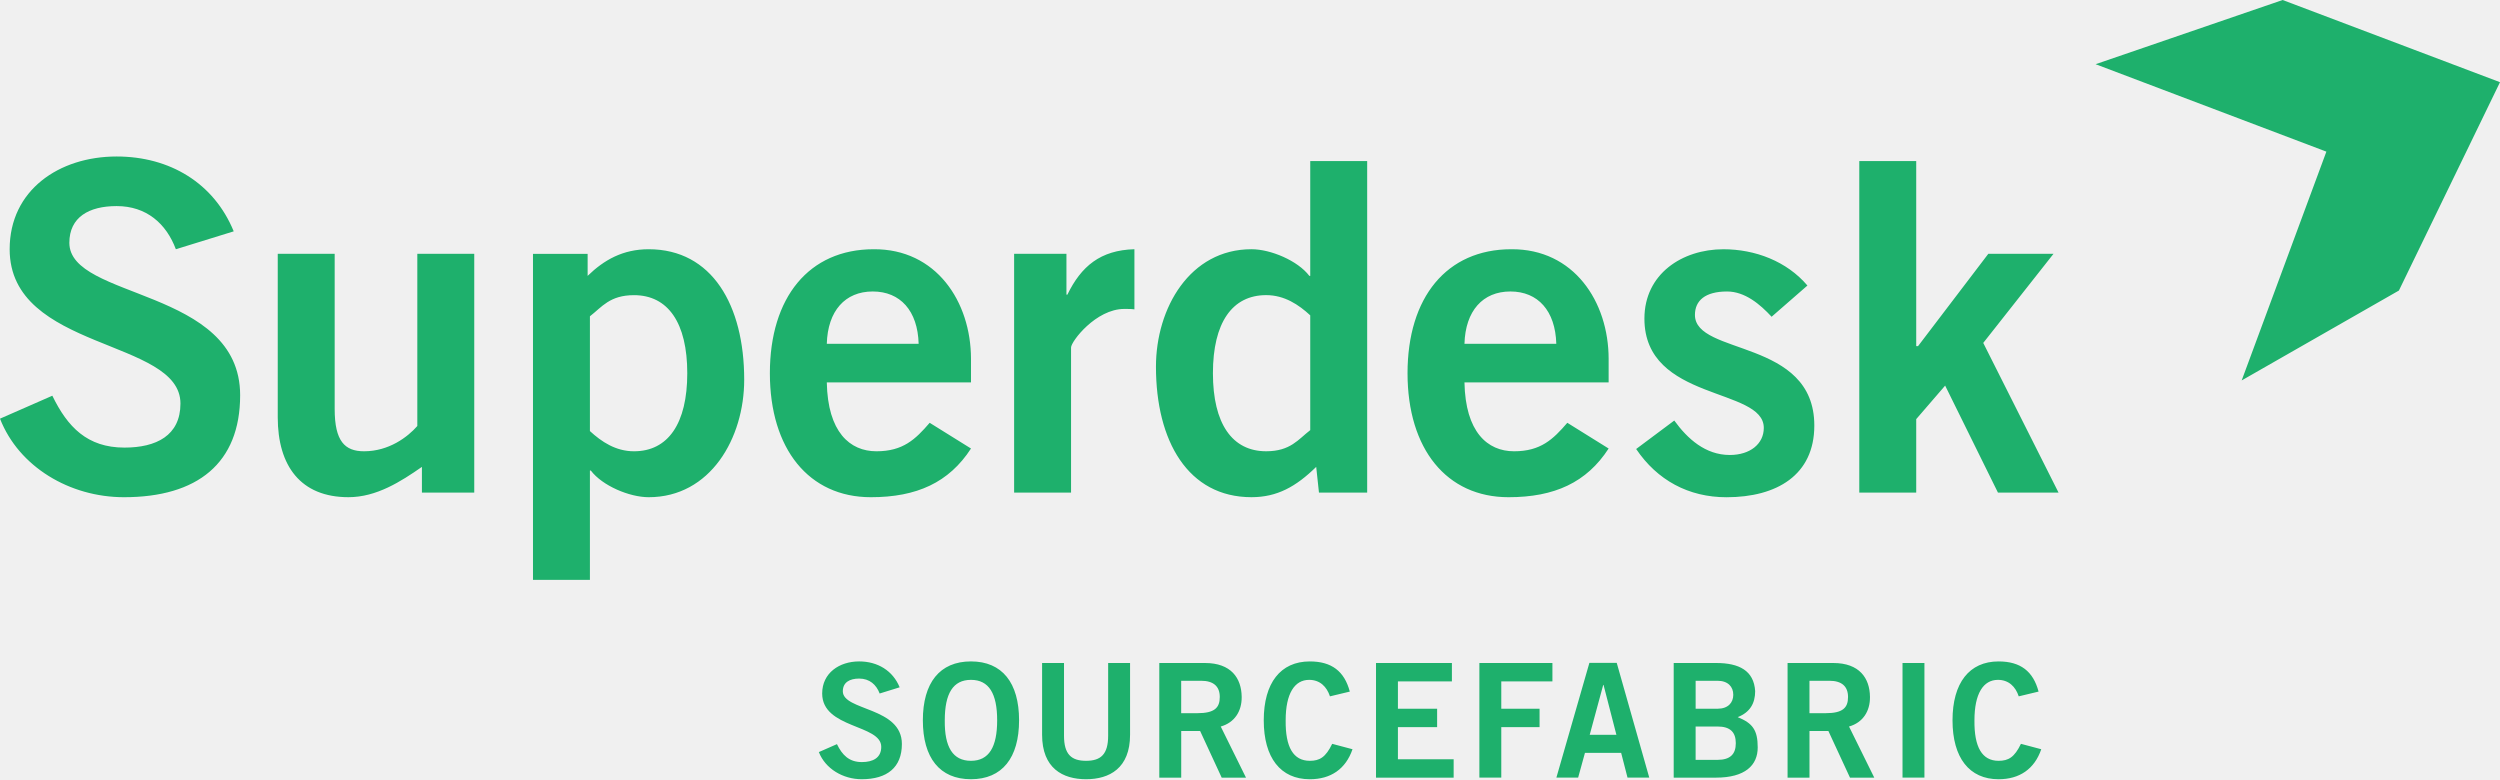
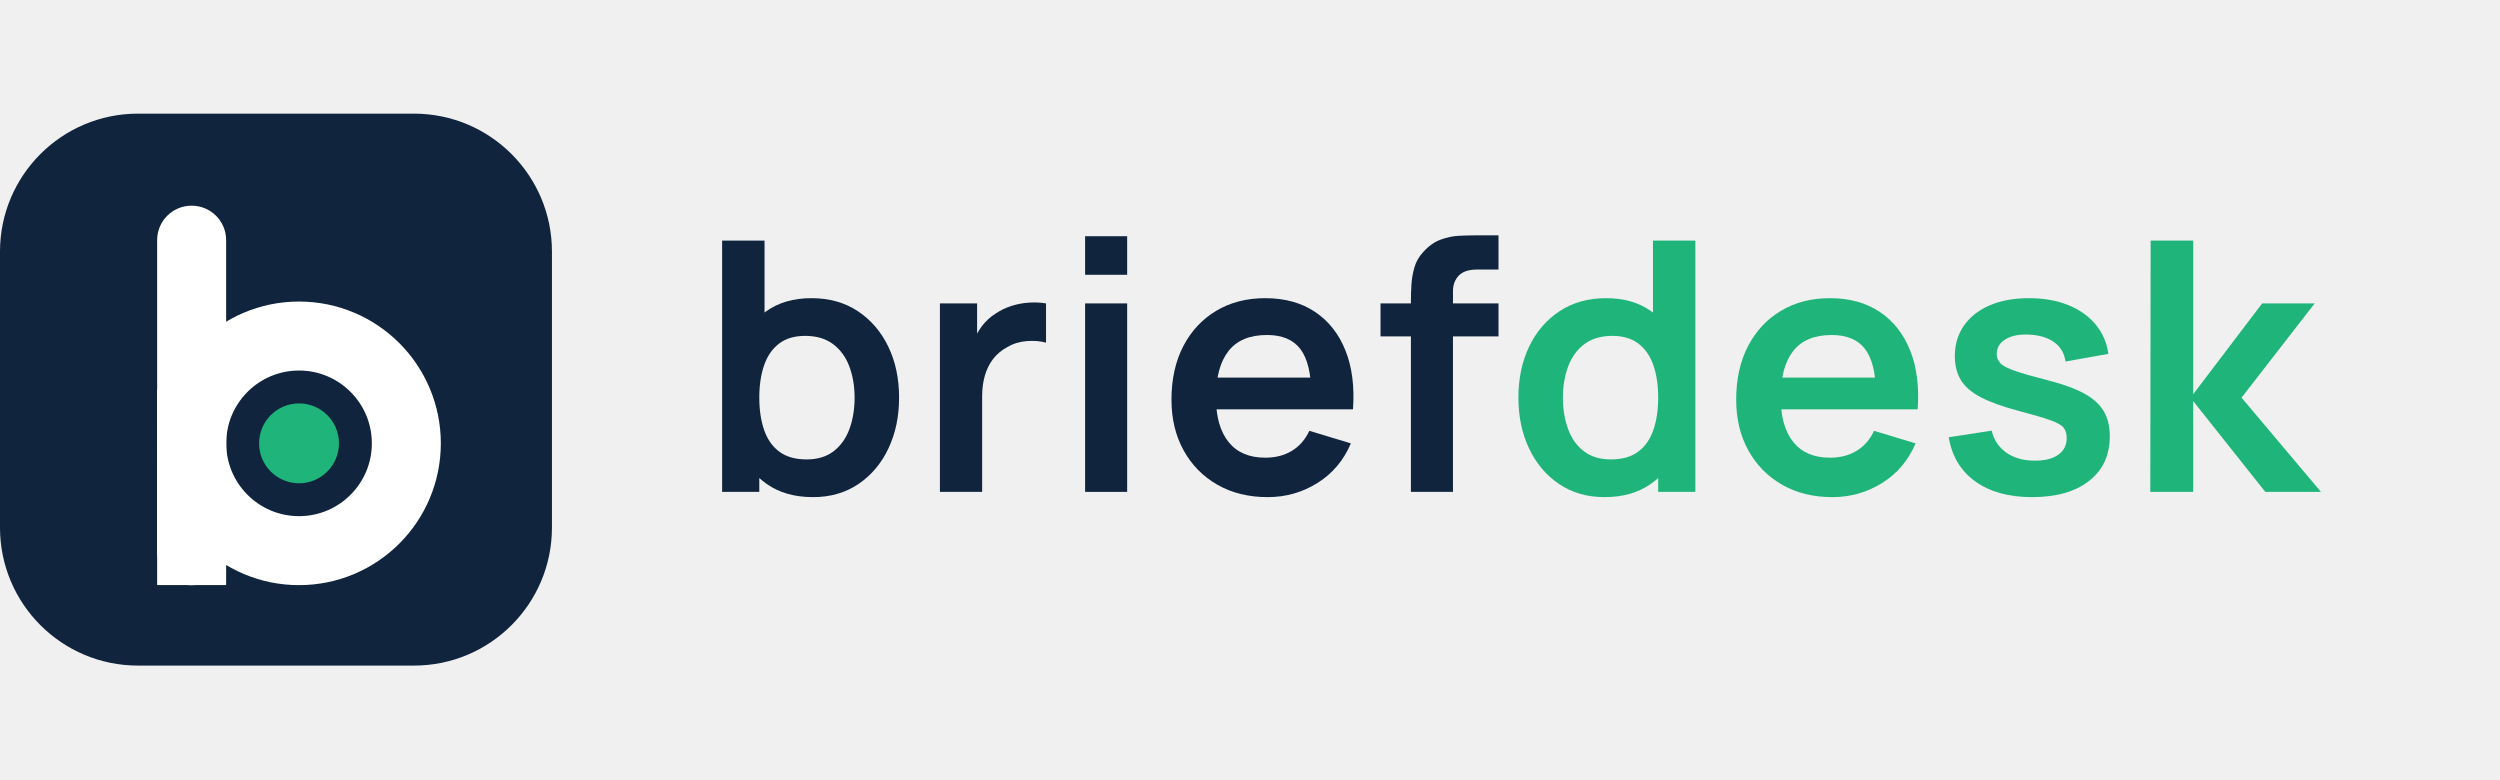
- <svg xmlns="http://www.w3.org/2000/svg" version="1.1" id="Layer_1" x="0px" y="0px" width="154px" height="48px" viewBox="0 0 154 48" enable-background="new 0 0 154 48" xml:space="preserve">
-   <path fill="#1EB06C" d="M80.711,16.993h-0.057c-0.707-0.933-2.375-1.641-3.564-1.641c-3.79,0-5.883,3.62-5.883,7.241  c0,4.582,1.98,8.034,5.883,8.034c1.584,0,2.743-0.65,3.988-1.867l0.17,1.584h2.97V9.922h-3.507V16.993z M80.711,26.497  c-0.736,0.565-1.217,1.301-2.715,1.301c-2.093,0-3.28-1.698-3.28-4.809c0-3.112,1.187-4.809,3.28-4.809  c1.131,0,2.008,0.594,2.715,1.245V26.497z M59.814,27.629l-2.546-1.585c-0.876,1.019-1.64,1.755-3.281,1.755  c-1.641,0-2.999-1.188-3.056-4.243h8.882v-1.443c0-3.536-2.15-6.788-5.996-6.76c-3.988,0-6.393,2.97-6.393,7.638  c0,4.667,2.404,7.637,6.222,7.637C56.476,30.628,58.456,29.722,59.814,27.629z M53.761,17.955c1.697,0,2.772,1.188,2.828,3.225  h-5.658C50.988,19.144,52.063,17.955,53.761,17.955z M65.75,18.153h-0.057v-2.517H62.47v14.708h3.507v-8.939  c0-0.367,1.527-2.375,3.281-2.375c0.254,0,0.453,0,0.622,0.028v-3.706C67.787,15.41,66.6,16.4,65.75,18.153z M126.495,15.636h-4.016  l-4.327,5.685h-0.113V9.922h-3.507v20.423h3.507v-4.527l1.782-2.065l3.253,6.592h3.733l-4.639-9.221L126.495,15.636z M92.927,30.628  c2.828,0,4.808-0.906,6.165-2.999l-2.545-1.585c-0.877,1.019-1.641,1.755-3.281,1.755c-1.641,0-2.998-1.188-3.055-4.243h8.881  v-1.443c0-3.536-2.149-6.788-5.996-6.76c-3.988,0-6.392,2.97-6.392,7.638C86.705,27.657,89.109,30.628,92.927,30.628z M93.04,17.955  c1.697,0,2.772,1.188,2.828,3.225h-5.657C90.268,19.144,91.343,17.955,93.04,17.955z M4.272,14.957c0-1.584,1.215-2.262,2.912-2.262  c1.838,0,3.055,1.075,3.649,2.658l3.564-1.102C13.18,11.28,10.465,9.64,7.184,9.64c-3.536,0-6.589,2.065-6.589,5.713  c0,6.28,10.521,5.488,10.521,9.504c0,1.98-1.499,2.715-3.451,2.715c-2.291,0-3.507-1.272-4.441-3.196L0,25.79  c1.16,2.971,4.3,4.838,7.637,4.838c4.525,0,7.156-2.093,7.156-6.281C14.793,17.729,4.272,18.464,4.272,14.957z M25.707,26.242  c-0.594,0.68-1.754,1.557-3.281,1.557c-1.188,0-1.81-0.623-1.81-2.603v-9.56h-3.507v10.068c0,3,1.414,4.923,4.356,4.923  c1.725,0,3.225-0.962,4.525-1.867v1.584h3.224V15.636h-3.507V26.242z M39.96,15.353c-1.584,0-2.743,0.651-3.762,1.641v-1.357h-3.366  v20.082h3.507v-6.732h0.057c0.707,0.934,2.376,1.641,3.564,1.641c3.79,0,5.883-3.621,5.883-7.242  C45.843,18.803,43.863,15.353,39.96,15.353z M39.055,27.799c-1.132,0-2.009-0.595-2.716-1.245v-7.071  c0.735-0.566,1.217-1.301,2.716-1.301c2.093,0,3.281,1.697,3.281,4.809C42.336,26.1,41.148,27.799,39.055,27.799z M111.762,26.214  c0-5.373-7.354-4.299-7.354-6.815c0-0.877,0.623-1.443,1.98-1.443c1.103,0,2.036,0.791,2.743,1.556l2.206-1.923  c-1.273-1.499-3.224-2.235-5.176-2.235c-2.545,0-4.865,1.527-4.865,4.272c0,5.12,7.354,4.214,7.354,6.732  c0,0.989-0.849,1.669-2.093,1.669c-1.499,0-2.602-0.99-3.422-2.122l-2.348,1.754c1.301,1.924,3.225,2.971,5.572,2.971  C109.442,30.628,111.762,29.27,111.762,26.214z M140.611,0l-11.523,3.955l14.217,5.386l-5.218,14.094l9.686-5.538L154,5.063  L140.611,0z M51.918,42.583c0-0.549,0.42-0.783,1.007-0.783c0.636,0,1.057,0.372,1.262,0.92l1.232-0.382  c-0.42-1.027-1.359-1.595-2.494-1.595c-1.222,0-2.279,0.714-2.279,1.976c0,2.171,3.639,1.897,3.639,3.286  c0,0.684-0.518,0.939-1.194,0.939c-0.792,0-1.212-0.439-1.535-1.105l-1.115,0.489c0.4,1.027,1.486,1.672,2.64,1.672  c1.565,0,2.475-0.723,2.475-2.171C55.557,43.54,51.918,43.794,51.918,42.583z M97.907,40.831l-2.034,7.071h1.34l0.42-1.525h2.23  l0.392,1.525h1.34l-2.005-7.071H97.907z M97.927,45.262l0.831-3.071h0.02l0.792,3.071H97.927z M107.042,44.176  c0.773-0.303,1.076-0.87,1.076-1.604c-0.078-1.261-0.988-1.731-2.397-1.731h-2.621v7.062h2.602c1.8,0,2.573-0.763,2.573-1.858  C108.275,44.969,107.962,44.548,107.042,44.176z M104.451,41.936h1.35c0.646,0,0.969,0.372,0.969,0.861  c0,0.489-0.323,0.861-0.969,0.861h-1.35V41.936z M105.8,46.807h-1.35v-2.054h1.35c0.783,0,1.125,0.352,1.125,1.027  C106.926,46.455,106.583,46.807,105.8,46.807z M115.19,42.934c-0.009-1.164-0.655-2.093-2.259-2.093h-2.817v7.062h1.35v-2.875h1.164  l1.331,2.875h1.496l-1.555-3.149C114.76,44.509,115.2,43.805,115.19,42.934z M112.461,43.932h-0.998v-1.996h1.232  c0.743,0,1.144,0.333,1.144,0.998C113.84,43.599,113.517,43.932,112.461,43.932z M117.195,47.902h1.35v-7.062h-1.35V47.902z   M59.811,40.743c-1.927,0-2.963,1.32-2.963,3.628c0,2.308,1.036,3.629,2.963,3.629c1.927,0,2.964-1.32,2.964-3.629  C62.775,42.063,61.738,40.743,59.811,40.743z M59.811,46.866c-1.115,0-1.633-0.841-1.613-2.494c0-1.652,0.509-2.493,1.613-2.493  c1.106,0,1.614,0.841,1.614,2.493C61.425,46.025,60.917,46.866,59.811,46.866z M91.129,47.902h1.35v-3.11h2.358v-1.134h-2.358  v-1.682h3.15v-1.135h-4.499V47.902z M123.112,46.866c-1.017,0-1.506-0.841-1.486-2.494c0-1.652,0.548-2.493,1.447-2.493  c0.665,0,1.086,0.42,1.281,1.016l1.222-0.293c-0.332-1.252-1.115-1.858-2.465-1.858c-1.8,0-2.836,1.32-2.836,3.628  c0,2.308,1.036,3.629,2.836,3.629c1.291,0,2.211-0.625,2.631-1.848l-1.252-0.333C124.091,46.65,123.719,46.866,123.112,46.866z   M76.488,42.934c-0.01-1.164-0.655-2.093-2.259-2.093h-2.816v7.062h1.35v-2.875h1.164l1.33,2.875h1.496l-1.555-3.149  C76.057,44.509,76.497,43.805,76.488,42.934z M73.759,43.932h-0.998v-1.996h1.232c0.743,0,1.145,0.333,1.145,0.998  C75.138,43.599,74.815,43.932,73.759,43.932z M68.262,45.321c0,1.144-0.45,1.545-1.36,1.545c-0.909,0-1.359-0.402-1.359-1.545v-4.48  h-1.35v4.421c0,2.063,1.271,2.738,2.709,2.738c1.438,0,2.71-0.675,2.71-2.738v-4.421h-1.35V45.321z M86.112,44.792h2.415v-1.134  h-2.415v-1.682h3.325v-1.135h-4.675v7.062h4.783v-1.134h-3.433V44.792z M80.684,46.866c-1.018,0-1.506-0.841-1.487-2.494  c0-1.652,0.548-2.493,1.447-2.493c0.665,0,1.085,0.42,1.281,1.016l1.223-0.293c-0.333-1.252-1.115-1.858-2.464-1.858  c-1.799,0-2.837,1.32-2.837,3.628c0,2.308,1.037,3.629,2.837,3.629c1.291,0,2.21-0.625,2.631-1.848l-1.252-0.333  C81.661,46.65,81.29,46.866,80.684,46.866z" />
+ <svg xmlns="http://www.w3.org/2000/svg" width="154" height="48" viewBox="0 0 154 48" role="img" aria-label="Briefdesk">
+   <g transform="translate(0 7.0)">
+     <rect width="34.0" height="34.0" rx="8.5" fill="#10243E" />
+     <rect x="9.68" y="5.67" width="4.25" height="23.38" rx="2.12" fill="#FFFFFF" />
+     <rect x="9.68" y="17.0" width="4.25" height="12.04" fill="#FFFFFF" />
+     <circle cx="18.42" cy="20.31" r="6.61" fill="none" stroke="#FFFFFF" stroke-width="4.25" />
+     <circle cx="18.42" cy="20.31" r="2.46" fill="#1FB57A" />
+   </g>
+   <g fill="#10243E">
+     <path d="M50.084 30.623Q48.386 30.623 47.236 29.816Q46.085 29.01 45.505 27.618Q44.924 26.226 44.924 24.495Q44.924 22.743 45.505 21.356Q46.085 19.969 47.209 19.168Q48.332 18.367 49.987 18.367Q51.632 18.367 52.842 19.168Q54.051 19.969 54.718 21.351Q55.384 22.732 55.384 24.495Q55.384 26.236 54.728 27.623Q54.072 29.01 52.879 29.816Q51.686 30.623 50.084 30.623ZM44.483 30.3V14.82H47.096V22.152H46.773V30.3ZM49.687 28.3Q50.697 28.3 51.353 27.795Q52.008 27.29 52.326 26.425Q52.643 25.559 52.643 24.495Q52.643 23.442 52.32 22.576Q51.998 21.711 51.32 21.2Q50.643 20.69 49.6 20.69Q48.611 20.69 47.988 21.168Q47.364 21.646 47.069 22.501Q46.773 23.355 46.773 24.495Q46.773 25.624 47.069 26.484Q47.364 27.344 48.004 27.822Q48.644 28.3 49.687 28.3Z" />
+     <path d="M57.899 30.3V18.69H60.189V21.517L59.909 21.152Q60.124 20.571 60.484 20.093Q60.844 19.614 61.35 19.303Q61.78 19.013 62.301 18.846Q62.822 18.679 63.371 18.642Q63.919 18.604 64.435 18.69V21.109Q63.919 20.958 63.247 21.012Q62.575 21.066 62.038 21.388Q61.5 21.678 61.162 22.13Q60.823 22.582 60.662 23.157Q60.5 23.732 60.5 24.398V30.3Z" />
+     <path d="M66.843 16.927V14.551H69.433V16.927ZM66.843 30.3V18.69H69.433V30.3Z" />
+     <path d="M78.087 30.623Q76.324 30.623 74.99 29.859Q73.657 29.096 72.91 27.742Q72.163 26.387 72.163 24.624Q72.163 22.721 72.894 21.318Q73.625 19.916 74.926 19.142Q76.227 18.367 77.936 18.367Q79.742 18.367 81.005 19.211Q82.268 20.055 82.881 21.593Q83.494 23.13 83.343 25.215H80.774V24.269Q80.763 22.377 80.108 21.507Q79.452 20.636 78.044 20.636Q76.453 20.636 75.678 21.619Q74.904 22.603 74.904 24.495Q74.904 26.258 75.678 27.226Q76.453 28.193 77.936 28.193Q78.893 28.193 79.586 27.768Q80.279 27.344 80.656 26.538L83.214 27.312Q82.548 28.881 81.156 29.752Q79.764 30.623 78.087 30.623ZM74.088 25.215V23.259H82.075V25.215Z" />
+     <path d="M86.912 30.3V18.507Q86.912 18.067 86.944 17.534Q86.976 17.002 87.127 16.476Q87.277 15.949 87.675 15.519Q88.17 14.971 88.745 14.761Q89.32 14.551 89.879 14.524Q90.438 14.498 90.857 14.498H92.308V16.605H90.965Q90.223 16.605 89.863 16.975Q89.503 17.346 89.503 17.948V30.3ZM85.041 20.722V18.69H92.308V20.722Z" />
+   </g>
+   <g fill="#1FB57A">
+     <path d="M98.833 30.623Q97.231 30.623 96.038 29.816Q94.845 29.01 94.189 27.623Q93.533 26.236 93.533 24.495Q93.533 22.732 94.194 21.351Q94.856 19.969 96.07 19.168Q97.285 18.367 98.93 18.367Q100.585 18.367 101.709 19.168Q102.832 19.969 103.413 21.356Q103.993 22.743 103.993 24.495Q103.993 26.226 103.413 27.618Q102.832 29.01 101.682 29.816Q100.532 30.623 98.833 30.623ZM99.231 28.3Q100.274 28.3 100.913 27.822Q101.553 27.344 101.848 26.484Q102.144 25.624 102.144 24.495Q102.144 23.355 101.848 22.501Q101.553 21.646 100.929 21.168Q100.306 20.69 99.317 20.69Q98.274 20.69 97.597 21.2Q96.92 21.711 96.597 22.576Q96.275 23.442 96.275 24.495Q96.275 25.559 96.592 26.425Q96.909 27.29 97.565 27.795Q98.22 28.3 99.231 28.3ZM102.144 30.3V22.152H101.822V14.82H104.434V30.3Z" />
+     <path d="M112.872 30.623Q111.109 30.623 109.776 29.859Q108.443 29.096 107.696 27.742Q106.949 26.387 106.949 24.624Q106.949 22.721 107.68 21.318Q108.411 19.916 109.712 19.142Q111.012 18.367 112.722 18.367Q114.528 18.367 115.791 19.211Q117.054 20.055 117.667 21.593Q118.279 23.13 118.129 25.215H115.559V24.269Q115.549 22.377 114.893 21.507Q114.237 20.636 112.829 20.636Q111.238 20.636 110.464 21.619Q109.69 22.603 109.69 24.495Q109.69 26.258 110.464 27.226Q111.238 28.193 112.722 28.193Q113.678 28.193 114.372 27.768Q115.065 27.344 115.441 26.538L118 27.312Q117.333 28.881 115.941 29.752Q114.549 30.623 112.872 30.623ZM108.873 25.215V23.259H116.86V25.215Z" />
+     <path d="M125.17 30.623Q123.02 30.623 121.676 29.655Q120.332 28.688 120.042 26.935L122.686 26.527Q122.891 27.387 123.589 27.881Q124.288 28.376 125.352 28.376Q126.288 28.376 126.798 28.005Q127.309 27.634 127.309 26.989Q127.309 26.591 127.121 26.349Q126.933 26.108 126.298 25.882Q125.664 25.656 124.353 25.312Q122.891 24.925 122.031 24.479Q121.171 24.033 120.794 23.42Q120.418 22.807 120.418 21.937Q120.418 20.851 120.988 20.044Q121.558 19.238 122.579 18.803Q123.6 18.367 124.987 18.367Q126.341 18.367 127.389 18.787Q128.438 19.206 129.083 19.98Q129.728 20.754 129.878 21.797L127.234 22.27Q127.137 21.528 126.562 21.098Q125.987 20.668 125.03 20.614Q124.116 20.561 123.557 20.888Q122.998 21.216 122.998 21.808Q122.998 22.141 123.224 22.377Q123.45 22.614 124.132 22.85Q124.815 23.087 126.169 23.431Q127.556 23.786 128.389 24.242Q129.222 24.699 129.593 25.334Q129.964 25.968 129.964 26.871Q129.964 28.623 128.69 29.623Q127.416 30.623 125.17 30.623Z" />
+     <path d="M132.458 30.3 132.479 14.82H135.102V24.28L139.348 18.69H142.584L138.08 24.495L142.971 30.3H139.542L135.102 24.71V30.3Z" />
+   </g>
</svg>
